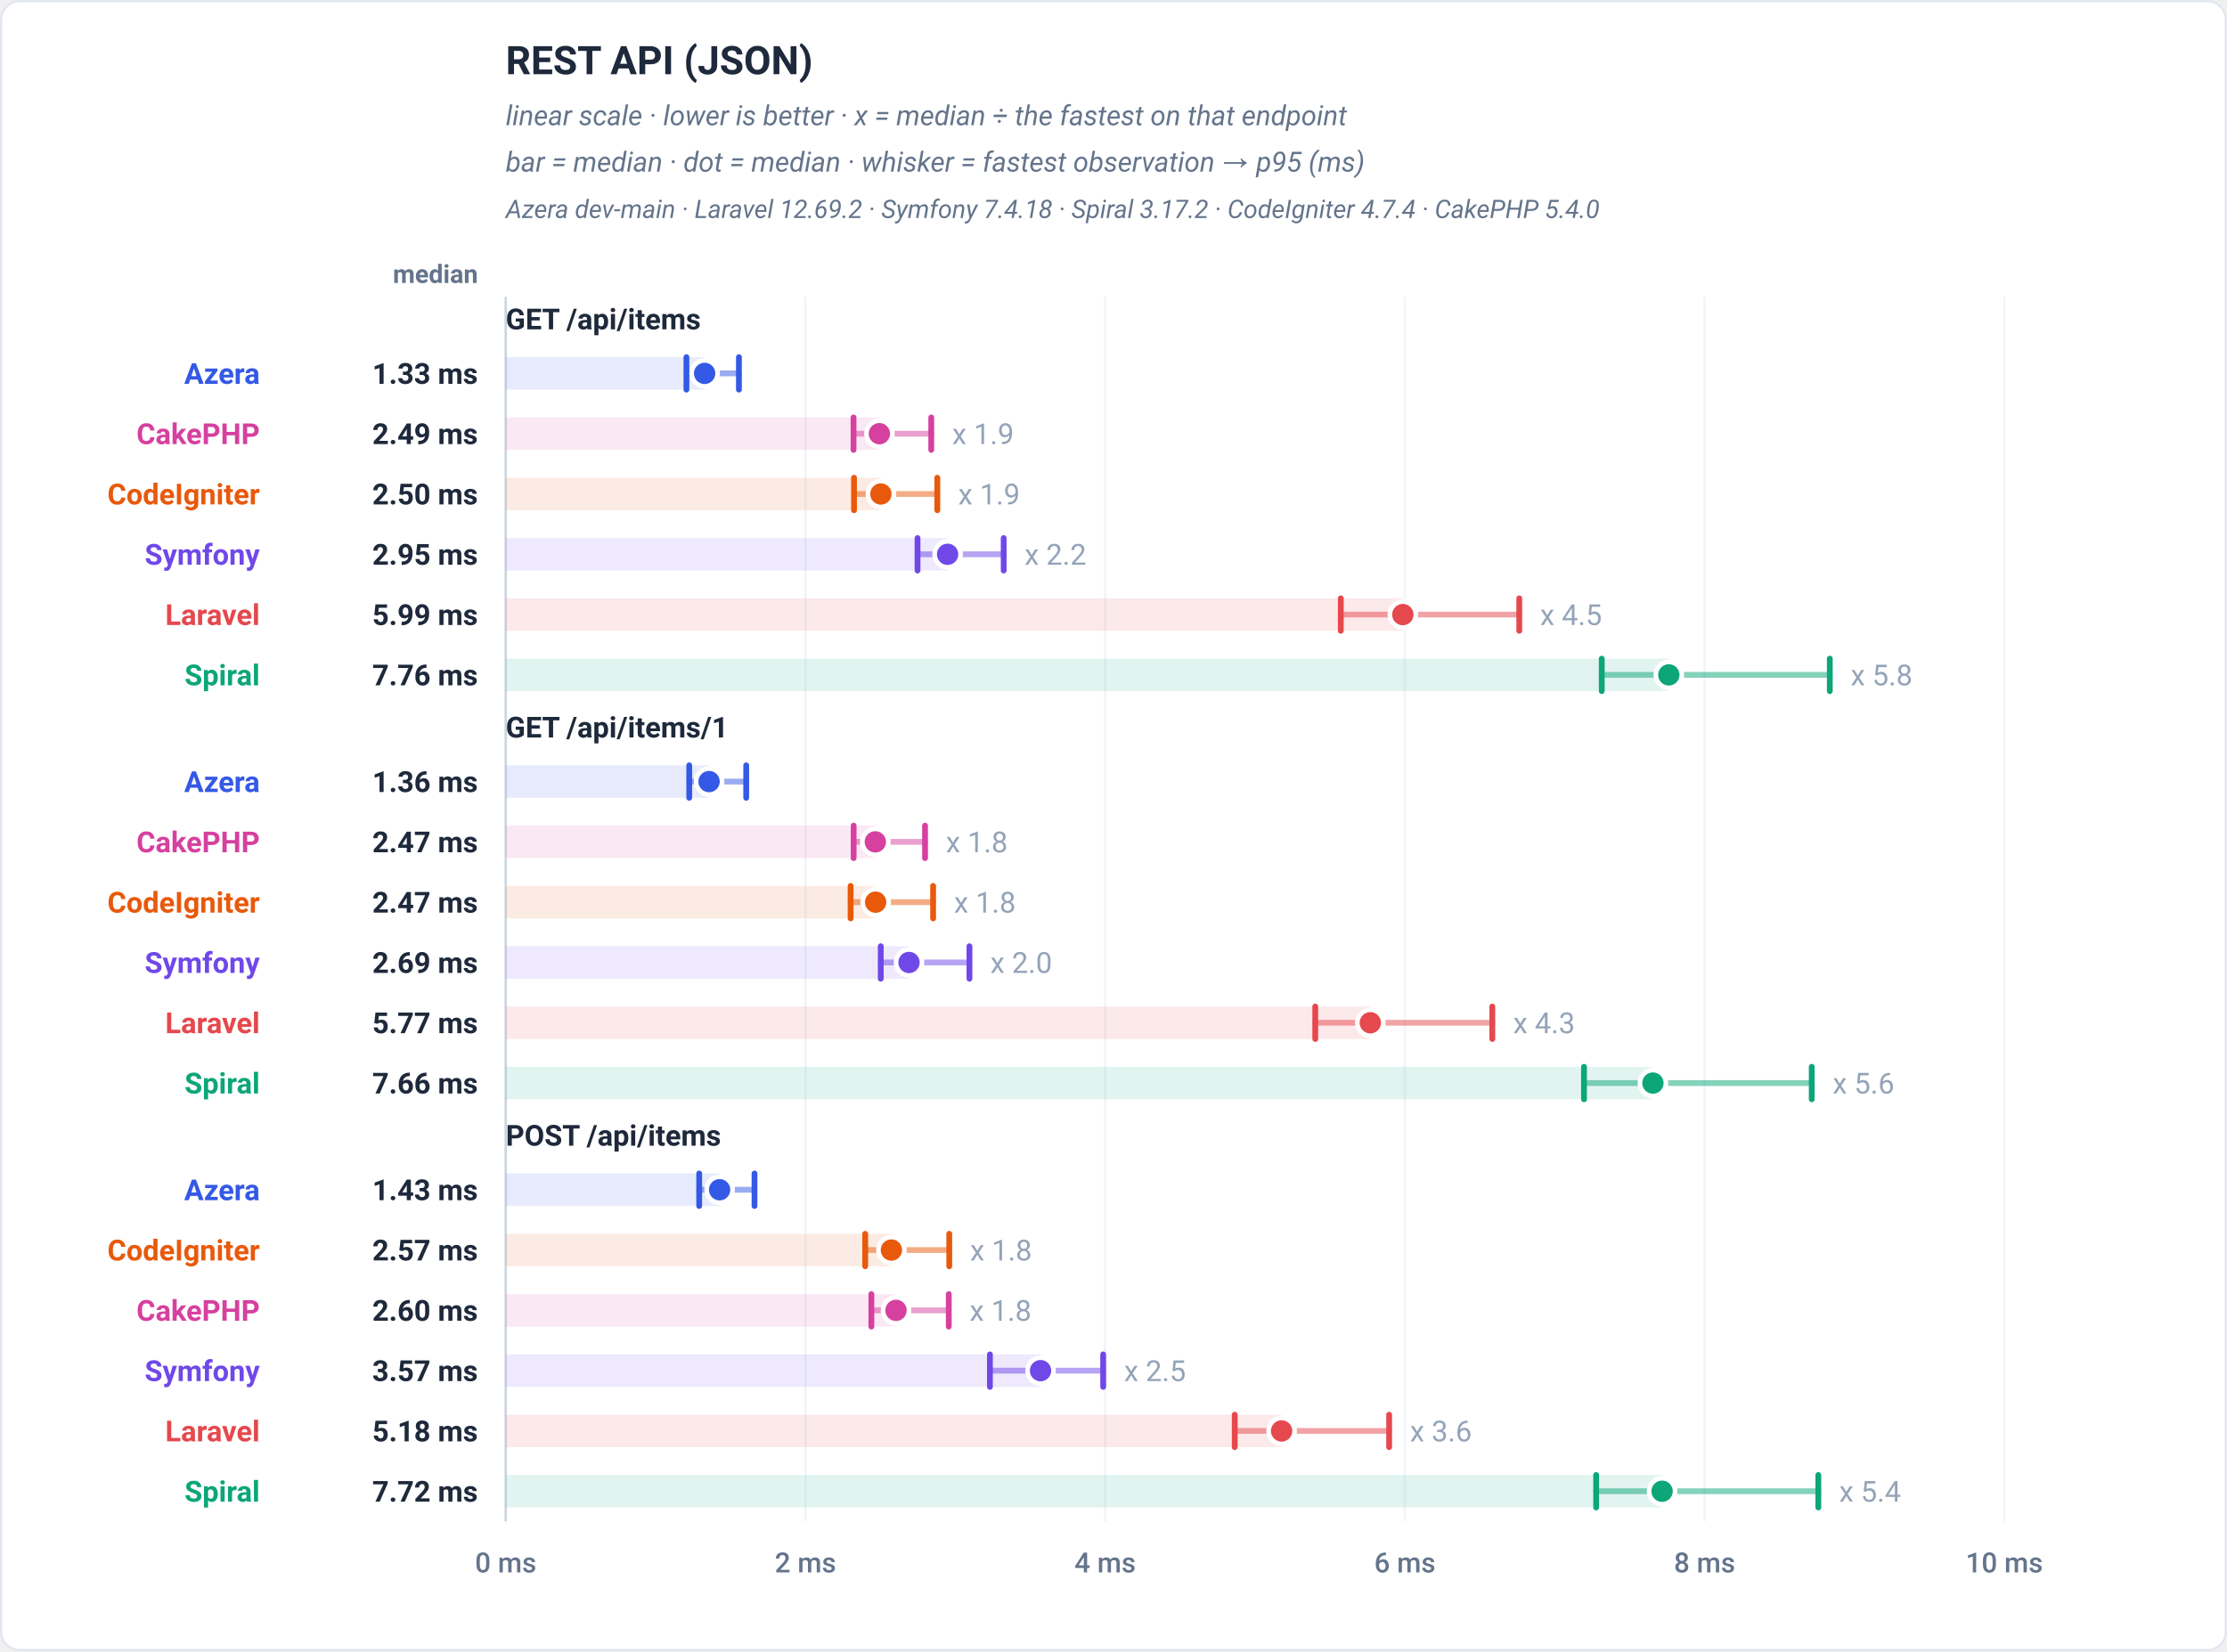
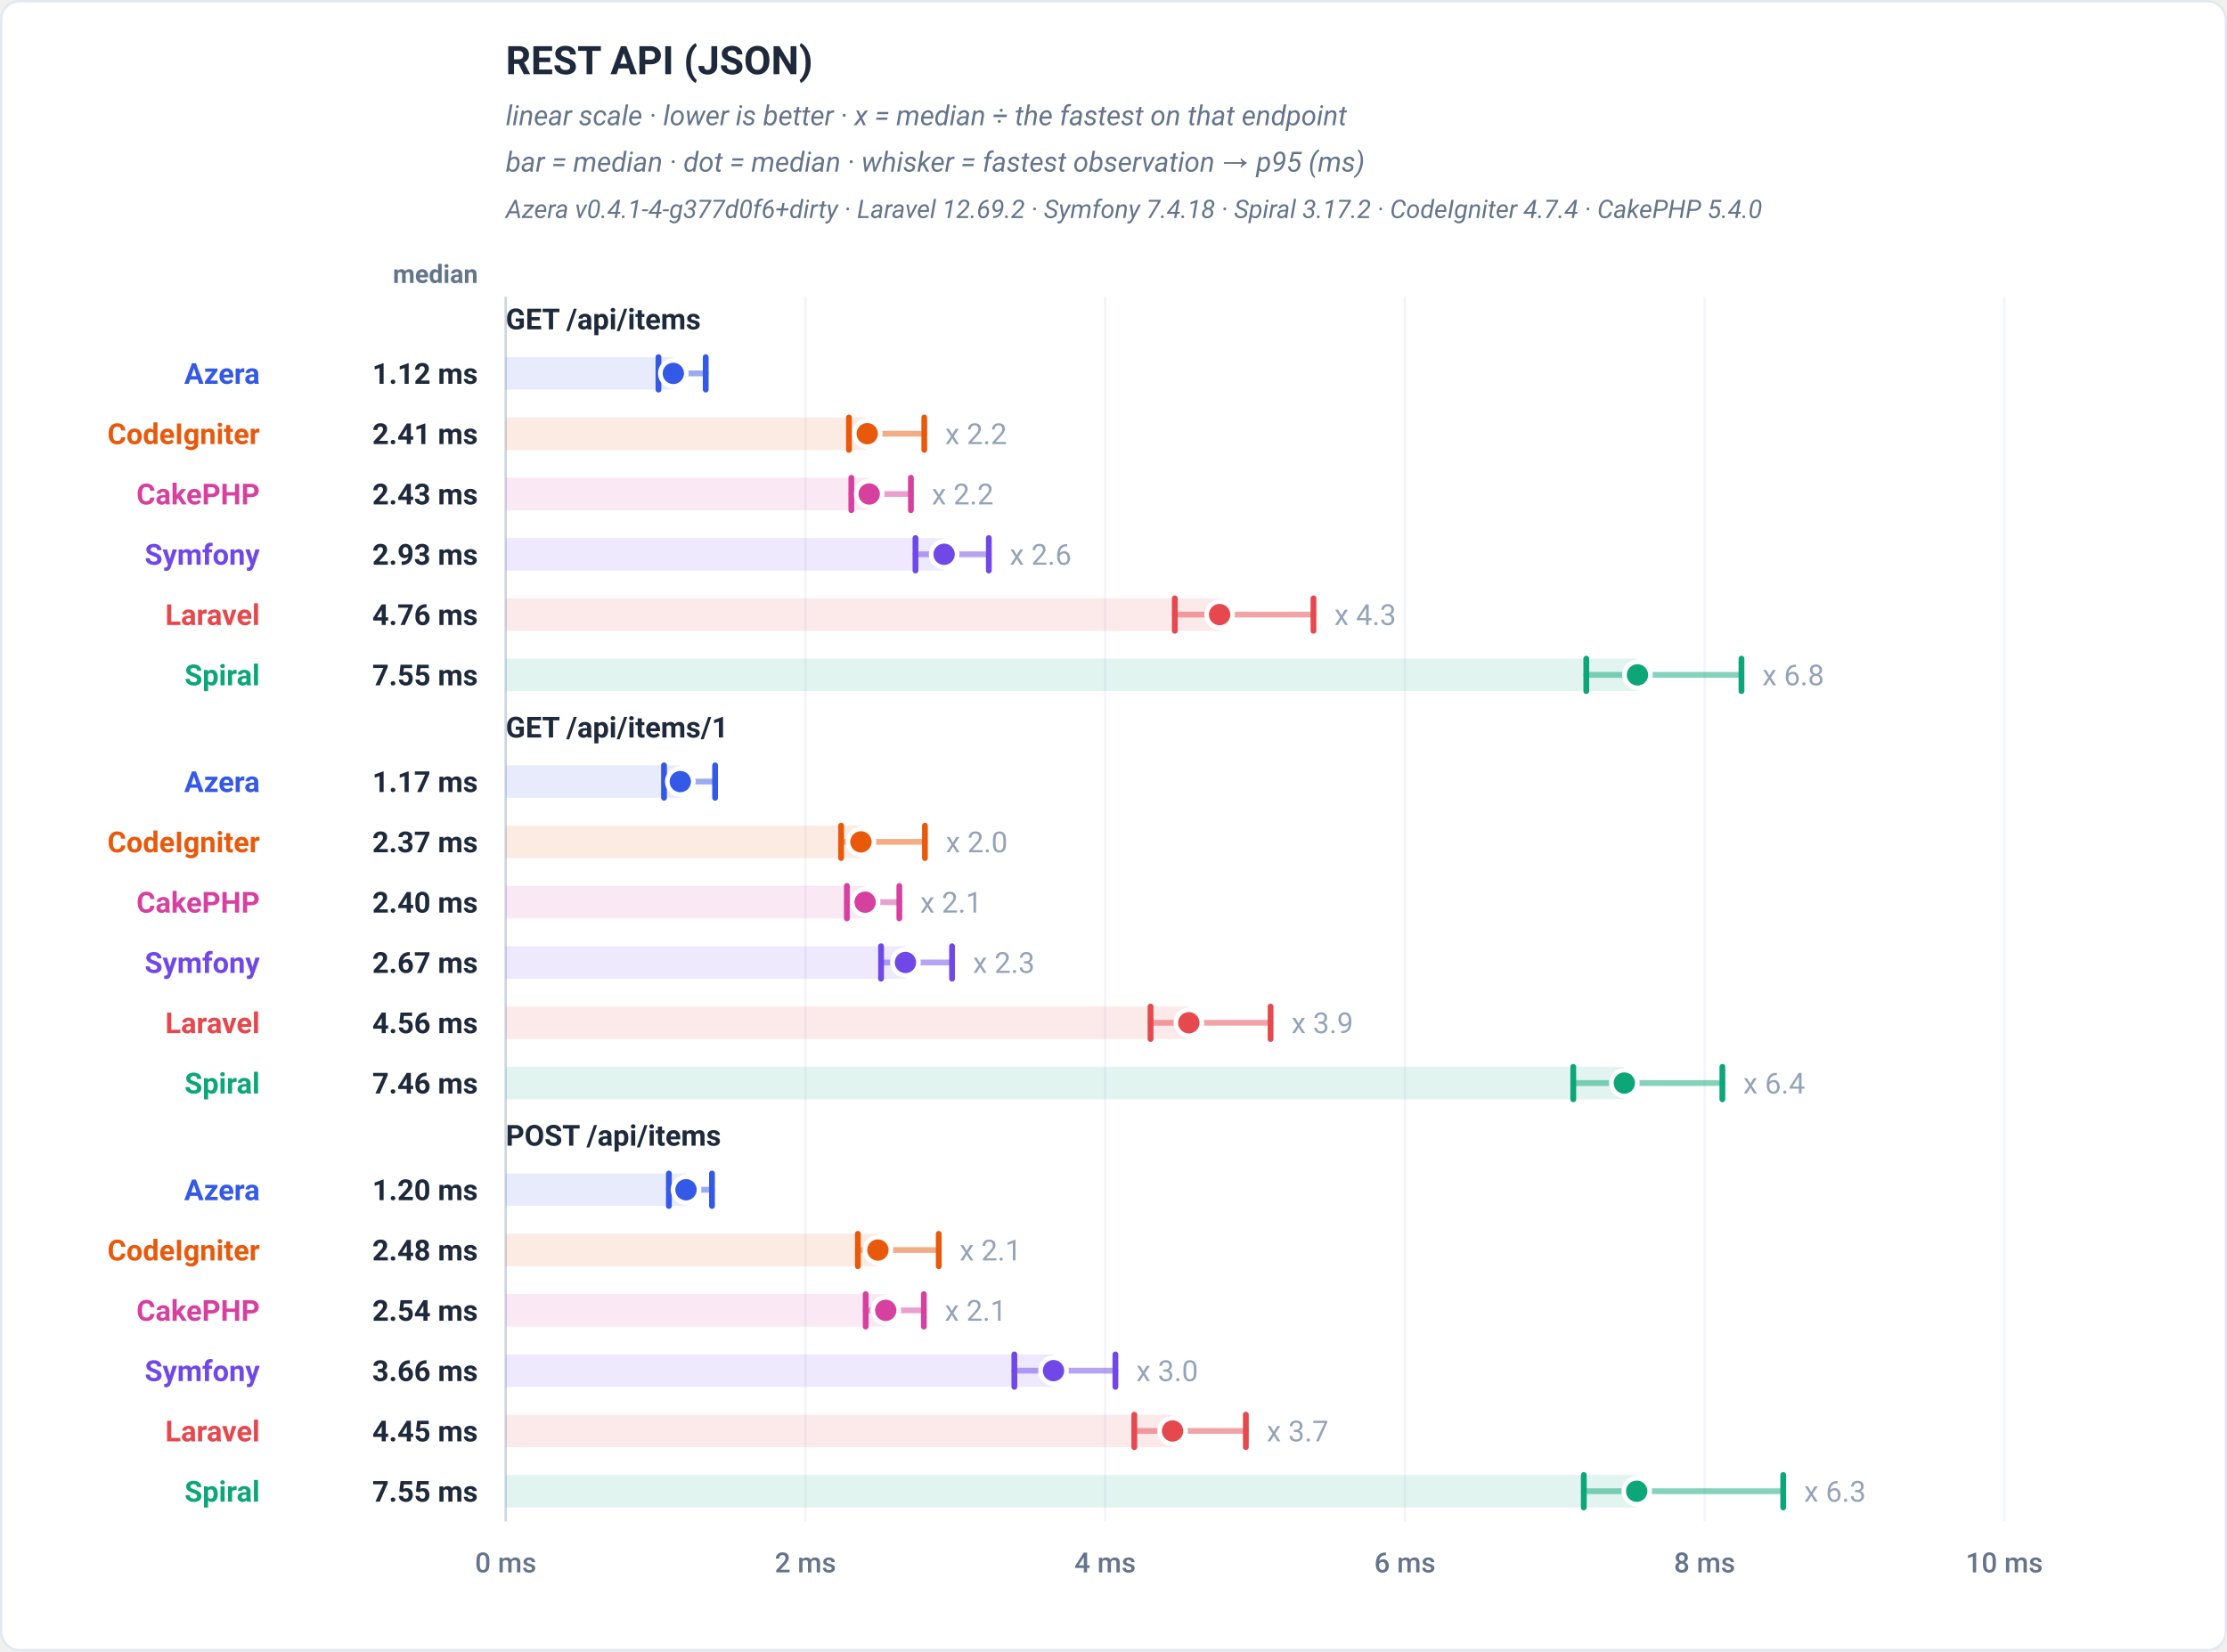
<svg xmlns="http://www.w3.org/2000/svg" viewBox="0 0 960 712" width="960" height="712" role="img" font-family="-apple-system,BlinkMacSystemFont,'Segoe UI',Roboto,Helvetica,Arial,sans-serif">
  <rect x="0.5" y="0.5" width="959" height="711" rx="8" fill="#ffffff" stroke="#e2e8f0" />
  <text x="218" y="32" font-family="-apple-system,BlinkMacSystemFont,'Segoe UI',Roboto,Helvetica,Arial,sans-serif" font-size="17" font-weight="700" fill="#1e293b" text-anchor="start">REST API (JSON)</text>
  <text x="218" y="54" font-family="-apple-system,BlinkMacSystemFont,'Segoe UI',Roboto,Helvetica,Arial,sans-serif" font-size="12" font-weight="400" fill="#64748b" text-anchor="start" font-style="italic">linear scale · lower is better · x = median ÷ the fastest on that endpoint</text>
  <text x="218" y="74" font-family="-apple-system,BlinkMacSystemFont,'Segoe UI',Roboto,Helvetica,Arial,sans-serif" font-size="12" font-weight="400" fill="#64748b" text-anchor="start" font-style="italic">bar = median · dot = median · whisker = fastest observation → p95 (ms)</text>
-   <text x="218" y="94" font-family="-apple-system,BlinkMacSystemFont,'Segoe UI',Roboto,Helvetica,Arial,sans-serif" font-size="11" font-weight="400" fill="#64748b" text-anchor="start" font-style="italic">Azera dev-main · Laravel 12.69.2 · Symfony 7.4.18 · Spiral 3.17.2 · CodeIgniter 4.7.4 · CakePHP 5.4.0</text>
+   <text x="218" y="94" font-family="-apple-system,BlinkMacSystemFont,'Segoe UI',Roboto,Helvetica,Arial,sans-serif" font-size="11" font-weight="400" fill="#64748b" text-anchor="start" font-style="italic">Azera v0.4.1-4-g377d0f6+dirty · Laravel 12.69.2 · Symfony 7.4.18 · Spiral 3.17.2 · CodeIgniter 4.7.4 · CakePHP 5.4.0</text>
  <text x="206" y="122" font-family="-apple-system,BlinkMacSystemFont,'Segoe UI',Roboto,Helvetica,Arial,sans-serif" font-size="11" font-weight="600" fill="#64748b" text-anchor="end">median</text>
  <line x1="218" y1="128" x2="218" y2="656" stroke="#f1f5f9" stroke-width="1" />
  <text x="218" y="678" font-family="-apple-system,BlinkMacSystemFont,'Segoe UI',Roboto,Helvetica,Arial,sans-serif" font-size="12" font-weight="500" fill="#64748b" text-anchor="middle">0 ms</text>
  <line x1="347.2" y1="128" x2="347.2" y2="656" stroke="#f1f5f9" stroke-width="1" />
  <text x="347.2" y="678" font-family="-apple-system,BlinkMacSystemFont,'Segoe UI',Roboto,Helvetica,Arial,sans-serif" font-size="12" font-weight="500" fill="#64748b" text-anchor="middle">2 ms</text>
  <line x1="476.4" y1="128" x2="476.4" y2="656" stroke="#f1f5f9" stroke-width="1" />
  <text x="476.4" y="678" font-family="-apple-system,BlinkMacSystemFont,'Segoe UI',Roboto,Helvetica,Arial,sans-serif" font-size="12" font-weight="500" fill="#64748b" text-anchor="middle">4 ms</text>
  <line x1="605.6" y1="128" x2="605.6" y2="656" stroke="#f1f5f9" stroke-width="1" />
  <text x="605.6" y="678" font-family="-apple-system,BlinkMacSystemFont,'Segoe UI',Roboto,Helvetica,Arial,sans-serif" font-size="12" font-weight="500" fill="#64748b" text-anchor="middle">6 ms</text>
  <line x1="734.8" y1="128" x2="734.8" y2="656" stroke="#f1f5f9" stroke-width="1" />
  <text x="734.8" y="678" font-family="-apple-system,BlinkMacSystemFont,'Segoe UI',Roboto,Helvetica,Arial,sans-serif" font-size="12" font-weight="500" fill="#64748b" text-anchor="middle">8 ms</text>
  <line x1="864" y1="128" x2="864" y2="656" stroke="#f1f5f9" stroke-width="1" />
  <text x="864" y="678" font-family="-apple-system,BlinkMacSystemFont,'Segoe UI',Roboto,Helvetica,Arial,sans-serif" font-size="12" font-weight="500" fill="#64748b" text-anchor="middle">10 ms</text>
  <line x1="218" y1="128" x2="218" y2="656" stroke="#cbd5e1" stroke-width="1" />
  <text x="218" y="142" font-family="-apple-system,BlinkMacSystemFont,'Segoe UI',Roboto,Helvetica,Arial,sans-serif" font-size="12.5" font-weight="700" fill="#1e293b" text-anchor="start">GET /api/items</text>
-   <rect x="218" y="154" width="85.74" height="14" fill="#3459e6" fill-opacity="0.12" />
-   <line x1="295.9" y1="161" x2="318.53" y2="161" stroke="#3459e6" stroke-width="2.5" stroke-linecap="round" opacity="0.5" />
-   <line x1="295.9" y1="154" x2="295.9" y2="168" stroke="#3459e6" stroke-width="2.5" stroke-linecap="round" />
-   <line x1="318.53" y1="154" x2="318.53" y2="168" stroke="#3459e6" stroke-width="2.5" stroke-linecap="round" />
-   <circle cx="303.74" cy="161" r="5.6" fill="#3459e6" stroke="#ffffff" stroke-width="2" />
+   <rect x="218" y="154" width="72.25" height="14" fill="#3459e6" fill-opacity="0.12" />
+   <line x1="283.85" y1="161" x2="304.22" y2="161" stroke="#3459e6" stroke-width="2.5" stroke-linecap="round" opacity="0.5" />
+   <line x1="283.85" y1="154" x2="283.85" y2="168" stroke="#3459e6" stroke-width="2.5" stroke-linecap="round" />
+   <line x1="304.22" y1="154" x2="304.22" y2="168" stroke="#3459e6" stroke-width="2.5" stroke-linecap="round" />
+   <circle cx="290.25" cy="161" r="5.6" fill="#3459e6" stroke="#ffffff" stroke-width="2" />
  <text x="112" y="165.5" font-family="-apple-system,BlinkMacSystemFont,'Segoe UI',Roboto,Helvetica,Arial,sans-serif" font-size="12.5" font-weight="700" fill="#3459e6" text-anchor="end">Azera</text>
-   <text x="206" y="165.5" font-family="-apple-system,BlinkMacSystemFont,'Segoe UI',Roboto,Helvetica,Arial,sans-serif" font-size="12.5" font-weight="700" fill="#1e293b" text-anchor="end">1.33 ms</text>
-   <rect x="218" y="180" width="161.08" height="14" fill="#d6409f" fill-opacity="0.12" />
-   <line x1="367.93" y1="187" x2="401.44" y2="187" stroke="#d6409f" stroke-width="2.5" stroke-linecap="round" opacity="0.5" />
-   <line x1="367.93" y1="180" x2="367.93" y2="194" stroke="#d6409f" stroke-width="2.5" stroke-linecap="round" />
-   <line x1="401.44" y1="180" x2="401.44" y2="194" stroke="#d6409f" stroke-width="2.5" stroke-linecap="round" />
-   <circle cx="379.08" cy="187" r="5.6" fill="#d6409f" stroke="#ffffff" stroke-width="2" />
-   <text x="410.44" y="191.5" font-family="-apple-system,BlinkMacSystemFont,'Segoe UI',Roboto,Helvetica,Arial,sans-serif" font-size="12.5" font-weight="400" fill="#94a3b8" text-anchor="start" stroke="#ffffff" stroke-width="3" paint-order="stroke" stroke-linejoin="round">x 1.9</text>
-   <text x="112" y="191.5" font-family="-apple-system,BlinkMacSystemFont,'Segoe UI',Roboto,Helvetica,Arial,sans-serif" font-size="12.5" font-weight="700" fill="#d6409f" text-anchor="end">CakePHP</text>
-   <text x="206" y="191.5" font-family="-apple-system,BlinkMacSystemFont,'Segoe UI',Roboto,Helvetica,Arial,sans-serif" font-size="12.5" font-weight="700" fill="#1e293b" text-anchor="end">2.49 ms</text>
-   <rect x="218" y="206" width="161.73" height="14" fill="#e8590c" fill-opacity="0.12" />
-   <line x1="368.14" y1="213" x2="404.05" y2="213" stroke="#e8590c" stroke-width="2.5" stroke-linecap="round" opacity="0.5" />
-   <line x1="368.14" y1="206" x2="368.14" y2="220" stroke="#e8590c" stroke-width="2.5" stroke-linecap="round" />
-   <line x1="404.05" y1="206" x2="404.05" y2="220" stroke="#e8590c" stroke-width="2.5" stroke-linecap="round" />
-   <circle cx="379.73" cy="213" r="5.6" fill="#e8590c" stroke="#ffffff" stroke-width="2" />
-   <text x="413.05" y="217.5" font-family="-apple-system,BlinkMacSystemFont,'Segoe UI',Roboto,Helvetica,Arial,sans-serif" font-size="12.5" font-weight="400" fill="#94a3b8" text-anchor="start" stroke="#ffffff" stroke-width="3" paint-order="stroke" stroke-linejoin="round">x 1.9</text>
-   <text x="112" y="217.5" font-family="-apple-system,BlinkMacSystemFont,'Segoe UI',Roboto,Helvetica,Arial,sans-serif" font-size="12.5" font-weight="700" fill="#e8590c" text-anchor="end">CodeIgniter</text>
-   <text x="206" y="217.5" font-family="-apple-system,BlinkMacSystemFont,'Segoe UI',Roboto,Helvetica,Arial,sans-serif" font-size="12.5" font-weight="700" fill="#1e293b" text-anchor="end">2.50 ms</text>
-   <rect x="218" y="232" width="190.48" height="14" fill="#7048e8" fill-opacity="0.12" />
-   <line x1="395.52" y1="239" x2="432.66" y2="239" stroke="#7048e8" stroke-width="2.5" stroke-linecap="round" opacity="0.5" />
-   <line x1="395.52" y1="232" x2="395.52" y2="246" stroke="#7048e8" stroke-width="2.5" stroke-linecap="round" />
-   <line x1="432.66" y1="232" x2="432.66" y2="246" stroke="#7048e8" stroke-width="2.5" stroke-linecap="round" />
-   <circle cx="408.48" cy="239" r="5.6" fill="#7048e8" stroke="#ffffff" stroke-width="2" />
-   <text x="441.66" y="243.5" font-family="-apple-system,BlinkMacSystemFont,'Segoe UI',Roboto,Helvetica,Arial,sans-serif" font-size="12.5" font-weight="400" fill="#94a3b8" text-anchor="start" stroke="#ffffff" stroke-width="3" paint-order="stroke" stroke-linejoin="round">x 2.2</text>
+   <text x="206" y="165.5" font-family="-apple-system,BlinkMacSystemFont,'Segoe UI',Roboto,Helvetica,Arial,sans-serif" font-size="12.5" font-weight="700" fill="#1e293b" text-anchor="end">1.12 ms</text>
+   <rect x="218" y="180" width="155.84" height="14" fill="#e8590c" fill-opacity="0.12" />
+   <line x1="365.96" y1="187" x2="398.43" y2="187" stroke="#e8590c" stroke-width="2.5" stroke-linecap="round" opacity="0.5" />
+   <line x1="365.96" y1="180" x2="365.96" y2="194" stroke="#e8590c" stroke-width="2.5" stroke-linecap="round" />
+   <line x1="398.43" y1="180" x2="398.43" y2="194" stroke="#e8590c" stroke-width="2.5" stroke-linecap="round" />
+   <circle cx="373.84" cy="187" r="5.6" fill="#e8590c" stroke="#ffffff" stroke-width="2" />
+   <text x="407.43" y="191.5" font-family="-apple-system,BlinkMacSystemFont,'Segoe UI',Roboto,Helvetica,Arial,sans-serif" font-size="12.5" font-weight="400" fill="#94a3b8" text-anchor="start" stroke="#ffffff" stroke-width="3" paint-order="stroke" stroke-linejoin="round">x 2.2</text>
+   <text x="112" y="191.5" font-family="-apple-system,BlinkMacSystemFont,'Segoe UI',Roboto,Helvetica,Arial,sans-serif" font-size="12.5" font-weight="700" fill="#e8590c" text-anchor="end">CodeIgniter</text>
+   <text x="206" y="191.5" font-family="-apple-system,BlinkMacSystemFont,'Segoe UI',Roboto,Helvetica,Arial,sans-serif" font-size="12.5" font-weight="700" fill="#1e293b" text-anchor="end">2.41 ms</text>
+   <rect x="218" y="206" width="156.68" height="14" fill="#d6409f" fill-opacity="0.12" />
+   <line x1="366.99" y1="213" x2="392.67" y2="213" stroke="#d6409f" stroke-width="2.5" stroke-linecap="round" opacity="0.5" />
+   <line x1="366.99" y1="206" x2="366.99" y2="220" stroke="#d6409f" stroke-width="2.5" stroke-linecap="round" />
+   <line x1="392.67" y1="206" x2="392.67" y2="220" stroke="#d6409f" stroke-width="2.5" stroke-linecap="round" />
+   <circle cx="374.68" cy="213" r="5.6" fill="#d6409f" stroke="#ffffff" stroke-width="2" />
+   <text x="401.67" y="217.5" font-family="-apple-system,BlinkMacSystemFont,'Segoe UI',Roboto,Helvetica,Arial,sans-serif" font-size="12.5" font-weight="400" fill="#94a3b8" text-anchor="start" stroke="#ffffff" stroke-width="3" paint-order="stroke" stroke-linejoin="round">x 2.2</text>
+   <text x="112" y="217.5" font-family="-apple-system,BlinkMacSystemFont,'Segoe UI',Roboto,Helvetica,Arial,sans-serif" font-size="12.5" font-weight="700" fill="#d6409f" text-anchor="end">CakePHP</text>
+   <text x="206" y="217.5" font-family="-apple-system,BlinkMacSystemFont,'Segoe UI',Roboto,Helvetica,Arial,sans-serif" font-size="12.5" font-weight="700" fill="#1e293b" text-anchor="end">2.43 ms</text>
+   <rect x="218" y="232" width="188.98" height="14" fill="#7048e8" fill-opacity="0.12" />
+   <line x1="394.64" y1="239" x2="426.25" y2="239" stroke="#7048e8" stroke-width="2.5" stroke-linecap="round" opacity="0.5" />
+   <line x1="394.64" y1="232" x2="394.64" y2="246" stroke="#7048e8" stroke-width="2.5" stroke-linecap="round" />
+   <line x1="426.25" y1="232" x2="426.25" y2="246" stroke="#7048e8" stroke-width="2.5" stroke-linecap="round" />
+   <circle cx="406.98" cy="239" r="5.6" fill="#7048e8" stroke="#ffffff" stroke-width="2" />
+   <text x="435.25" y="243.5" font-family="-apple-system,BlinkMacSystemFont,'Segoe UI',Roboto,Helvetica,Arial,sans-serif" font-size="12.5" font-weight="400" fill="#94a3b8" text-anchor="start" stroke="#ffffff" stroke-width="3" paint-order="stroke" stroke-linejoin="round">x 2.6</text>
  <text x="112" y="243.5" font-family="-apple-system,BlinkMacSystemFont,'Segoe UI',Roboto,Helvetica,Arial,sans-serif" font-size="12.5" font-weight="700" fill="#7048e8" text-anchor="end">Symfony</text>
-   <text x="206" y="243.5" font-family="-apple-system,BlinkMacSystemFont,'Segoe UI',Roboto,Helvetica,Arial,sans-serif" font-size="12.5" font-weight="700" fill="#1e293b" text-anchor="end">2.95 ms</text>
-   <rect x="218" y="258" width="386.72" height="14" fill="#e5484d" fill-opacity="0.12" />
-   <line x1="577.98" y1="265" x2="654.91" y2="265" stroke="#e5484d" stroke-width="2.5" stroke-linecap="round" opacity="0.5" />
-   <line x1="577.98" y1="258" x2="577.98" y2="272" stroke="#e5484d" stroke-width="2.5" stroke-linecap="round" />
-   <line x1="654.91" y1="258" x2="654.91" y2="272" stroke="#e5484d" stroke-width="2.5" stroke-linecap="round" />
-   <circle cx="604.72" cy="265" r="5.6" fill="#e5484d" stroke="#ffffff" stroke-width="2" />
-   <text x="663.91" y="269.5" font-family="-apple-system,BlinkMacSystemFont,'Segoe UI',Roboto,Helvetica,Arial,sans-serif" font-size="12.5" font-weight="400" fill="#94a3b8" text-anchor="start" stroke="#ffffff" stroke-width="3" paint-order="stroke" stroke-linejoin="round">x 4.5</text>
+   <text x="206" y="243.5" font-family="-apple-system,BlinkMacSystemFont,'Segoe UI',Roboto,Helvetica,Arial,sans-serif" font-size="12.5" font-weight="700" fill="#1e293b" text-anchor="end">2.93 ms</text>
+   <rect x="218" y="258" width="307.73" height="14" fill="#e5484d" fill-opacity="0.12" />
+   <line x1="506.43" y1="265" x2="566.2" y2="265" stroke="#e5484d" stroke-width="2.5" stroke-linecap="round" opacity="0.5" />
+   <line x1="506.43" y1="258" x2="506.43" y2="272" stroke="#e5484d" stroke-width="2.5" stroke-linecap="round" />
+   <line x1="566.2" y1="258" x2="566.2" y2="272" stroke="#e5484d" stroke-width="2.5" stroke-linecap="round" />
+   <circle cx="525.73" cy="265" r="5.6" fill="#e5484d" stroke="#ffffff" stroke-width="2" />
+   <text x="575.2" y="269.5" font-family="-apple-system,BlinkMacSystemFont,'Segoe UI',Roboto,Helvetica,Arial,sans-serif" font-size="12.5" font-weight="400" fill="#94a3b8" text-anchor="start" stroke="#ffffff" stroke-width="3" paint-order="stroke" stroke-linejoin="round">x 4.3</text>
  <text x="112" y="269.5" font-family="-apple-system,BlinkMacSystemFont,'Segoe UI',Roboto,Helvetica,Arial,sans-serif" font-size="12.5" font-weight="700" fill="#e5484d" text-anchor="end">Laravel</text>
-   <text x="206" y="269.5" font-family="-apple-system,BlinkMacSystemFont,'Segoe UI',Roboto,Helvetica,Arial,sans-serif" font-size="12.5" font-weight="700" fill="#1e293b" text-anchor="end">5.99 ms</text>
-   <rect x="218" y="284" width="501.39" height="14" fill="#0ca678" fill-opacity="0.12" />
-   <line x1="690.47" y1="291" x2="788.78" y2="291" stroke="#0ca678" stroke-width="2.5" stroke-linecap="round" opacity="0.5" />
-   <line x1="690.47" y1="284" x2="690.47" y2="298" stroke="#0ca678" stroke-width="2.5" stroke-linecap="round" />
-   <line x1="788.78" y1="284" x2="788.78" y2="298" stroke="#0ca678" stroke-width="2.5" stroke-linecap="round" />
-   <circle cx="719.39" cy="291" r="5.6" fill="#0ca678" stroke="#ffffff" stroke-width="2" />
-   <text x="797.78" y="295.5" font-family="-apple-system,BlinkMacSystemFont,'Segoe UI',Roboto,Helvetica,Arial,sans-serif" font-size="12.5" font-weight="400" fill="#94a3b8" text-anchor="start" stroke="#ffffff" stroke-width="3" paint-order="stroke" stroke-linejoin="round">x 5.8</text>
+   <text x="206" y="269.5" font-family="-apple-system,BlinkMacSystemFont,'Segoe UI',Roboto,Helvetica,Arial,sans-serif" font-size="12.5" font-weight="700" fill="#1e293b" text-anchor="end">4.76 ms</text>
+   <rect x="218" y="284" width="487.87" height="14" fill="#0ca678" fill-opacity="0.12" />
+   <line x1="683.81" y1="291" x2="750.7" y2="291" stroke="#0ca678" stroke-width="2.5" stroke-linecap="round" opacity="0.5" />
+   <line x1="683.81" y1="284" x2="683.81" y2="298" stroke="#0ca678" stroke-width="2.5" stroke-linecap="round" />
+   <line x1="750.7" y1="284" x2="750.7" y2="298" stroke="#0ca678" stroke-width="2.5" stroke-linecap="round" />
+   <circle cx="705.87" cy="291" r="5.6" fill="#0ca678" stroke="#ffffff" stroke-width="2" />
+   <text x="759.7" y="295.5" font-family="-apple-system,BlinkMacSystemFont,'Segoe UI',Roboto,Helvetica,Arial,sans-serif" font-size="12.5" font-weight="400" fill="#94a3b8" text-anchor="start" stroke="#ffffff" stroke-width="3" paint-order="stroke" stroke-linejoin="round">x 6.8</text>
  <text x="112" y="295.5" font-family="-apple-system,BlinkMacSystemFont,'Segoe UI',Roboto,Helvetica,Arial,sans-serif" font-size="12.5" font-weight="700" fill="#0ca678" text-anchor="end">Spiral</text>
-   <text x="206" y="295.5" font-family="-apple-system,BlinkMacSystemFont,'Segoe UI',Roboto,Helvetica,Arial,sans-serif" font-size="12.5" font-weight="700" fill="#1e293b" text-anchor="end">7.76 ms</text>
+   <text x="206" y="295.5" font-family="-apple-system,BlinkMacSystemFont,'Segoe UI',Roboto,Helvetica,Arial,sans-serif" font-size="12.5" font-weight="700" fill="#1e293b" text-anchor="end">7.55 ms</text>
  <text x="218" y="318" font-family="-apple-system,BlinkMacSystemFont,'Segoe UI',Roboto,Helvetica,Arial,sans-serif" font-size="12.5" font-weight="700" fill="#1e293b" text-anchor="start">GET /api/items/1</text>
-   <rect x="218" y="330" width="87.66" height="14" fill="#3459e6" fill-opacity="0.12" />
-   <line x1="297.11" y1="337" x2="321.67" y2="337" stroke="#3459e6" stroke-width="2.5" stroke-linecap="round" opacity="0.5" />
-   <line x1="297.11" y1="330" x2="297.11" y2="344" stroke="#3459e6" stroke-width="2.5" stroke-linecap="round" />
-   <line x1="321.67" y1="330" x2="321.67" y2="344" stroke="#3459e6" stroke-width="2.5" stroke-linecap="round" />
-   <circle cx="305.66" cy="337" r="5.6" fill="#3459e6" stroke="#ffffff" stroke-width="2" />
+   <rect x="218" y="330" width="75.26" height="14" fill="#3459e6" fill-opacity="0.12" />
+   <line x1="286.23" y1="337" x2="308.27" y2="337" stroke="#3459e6" stroke-width="2.5" stroke-linecap="round" opacity="0.5" />
+   <line x1="286.23" y1="330" x2="286.23" y2="344" stroke="#3459e6" stroke-width="2.5" stroke-linecap="round" />
+   <line x1="308.27" y1="330" x2="308.27" y2="344" stroke="#3459e6" stroke-width="2.5" stroke-linecap="round" />
+   <circle cx="293.26" cy="337" r="5.6" fill="#3459e6" stroke="#ffffff" stroke-width="2" />
  <text x="112" y="341.5" font-family="-apple-system,BlinkMacSystemFont,'Segoe UI',Roboto,Helvetica,Arial,sans-serif" font-size="12.5" font-weight="700" fill="#3459e6" text-anchor="end">Azera</text>
-   <text x="206" y="341.5" font-family="-apple-system,BlinkMacSystemFont,'Segoe UI',Roboto,Helvetica,Arial,sans-serif" font-size="12.5" font-weight="700" fill="#1e293b" text-anchor="end">1.36 ms</text>
-   <rect x="218" y="356" width="159.32" height="14" fill="#d6409f" fill-opacity="0.12" />
-   <line x1="367.98" y1="363" x2="398.76" y2="363" stroke="#d6409f" stroke-width="2.5" stroke-linecap="round" opacity="0.5" />
-   <line x1="367.98" y1="356" x2="367.98" y2="370" stroke="#d6409f" stroke-width="2.5" stroke-linecap="round" />
-   <line x1="398.76" y1="356" x2="398.76" y2="370" stroke="#d6409f" stroke-width="2.5" stroke-linecap="round" />
-   <circle cx="377.32" cy="363" r="5.6" fill="#d6409f" stroke="#ffffff" stroke-width="2" />
-   <text x="407.76" y="367.5" font-family="-apple-system,BlinkMacSystemFont,'Segoe UI',Roboto,Helvetica,Arial,sans-serif" font-size="12.5" font-weight="400" fill="#94a3b8" text-anchor="start" stroke="#ffffff" stroke-width="3" paint-order="stroke" stroke-linejoin="round">x 1.8</text>
-   <text x="112" y="367.5" font-family="-apple-system,BlinkMacSystemFont,'Segoe UI',Roboto,Helvetica,Arial,sans-serif" font-size="12.5" font-weight="700" fill="#d6409f" text-anchor="end">CakePHP</text>
-   <text x="206" y="367.5" font-family="-apple-system,BlinkMacSystemFont,'Segoe UI',Roboto,Helvetica,Arial,sans-serif" font-size="12.5" font-weight="700" fill="#1e293b" text-anchor="end">2.47 ms</text>
-   <rect x="218" y="382" width="159.46" height="14" fill="#e8590c" fill-opacity="0.12" />
-   <line x1="366.67" y1="389" x2="402.24" y2="389" stroke="#e8590c" stroke-width="2.5" stroke-linecap="round" opacity="0.5" />
-   <line x1="366.67" y1="382" x2="366.67" y2="396" stroke="#e8590c" stroke-width="2.5" stroke-linecap="round" />
-   <line x1="402.24" y1="382" x2="402.24" y2="396" stroke="#e8590c" stroke-width="2.5" stroke-linecap="round" />
-   <circle cx="377.46" cy="389" r="5.6" fill="#e8590c" stroke="#ffffff" stroke-width="2" />
-   <text x="411.24" y="393.5" font-family="-apple-system,BlinkMacSystemFont,'Segoe UI',Roboto,Helvetica,Arial,sans-serif" font-size="12.5" font-weight="400" fill="#94a3b8" text-anchor="start" stroke="#ffffff" stroke-width="3" paint-order="stroke" stroke-linejoin="round">x 1.8</text>
-   <text x="112" y="393.5" font-family="-apple-system,BlinkMacSystemFont,'Segoe UI',Roboto,Helvetica,Arial,sans-serif" font-size="12.5" font-weight="700" fill="#e8590c" text-anchor="end">CodeIgniter</text>
-   <text x="206" y="393.5" font-family="-apple-system,BlinkMacSystemFont,'Segoe UI',Roboto,Helvetica,Arial,sans-serif" font-size="12.5" font-weight="700" fill="#1e293b" text-anchor="end">2.47 ms</text>
-   <rect x="218" y="408" width="173.85" height="14" fill="#7048e8" fill-opacity="0.12" />
-   <line x1="379.67" y1="415" x2="417.9" y2="415" stroke="#7048e8" stroke-width="2.5" stroke-linecap="round" opacity="0.5" />
-   <line x1="379.67" y1="408" x2="379.67" y2="422" stroke="#7048e8" stroke-width="2.5" stroke-linecap="round" />
-   <line x1="417.9" y1="408" x2="417.9" y2="422" stroke="#7048e8" stroke-width="2.5" stroke-linecap="round" />
-   <circle cx="391.85" cy="415" r="5.6" fill="#7048e8" stroke="#ffffff" stroke-width="2" />
-   <text x="426.9" y="419.5" font-family="-apple-system,BlinkMacSystemFont,'Segoe UI',Roboto,Helvetica,Arial,sans-serif" font-size="12.5" font-weight="400" fill="#94a3b8" text-anchor="start" stroke="#ffffff" stroke-width="3" paint-order="stroke" stroke-linejoin="round">x 2.0</text>
+   <text x="206" y="341.5" font-family="-apple-system,BlinkMacSystemFont,'Segoe UI',Roboto,Helvetica,Arial,sans-serif" font-size="12.5" font-weight="700" fill="#1e293b" text-anchor="end">1.17 ms</text>
+   <rect x="218" y="356" width="153.12" height="14" fill="#e8590c" fill-opacity="0.12" />
+   <line x1="362.58" y1="363" x2="398.71" y2="363" stroke="#e8590c" stroke-width="2.5" stroke-linecap="round" opacity="0.5" />
+   <line x1="362.58" y1="356" x2="362.58" y2="370" stroke="#e8590c" stroke-width="2.5" stroke-linecap="round" />
+   <line x1="398.71" y1="356" x2="398.71" y2="370" stroke="#e8590c" stroke-width="2.5" stroke-linecap="round" />
+   <circle cx="371.12" cy="363" r="5.6" fill="#e8590c" stroke="#ffffff" stroke-width="2" />
+   <text x="407.71" y="367.5" font-family="-apple-system,BlinkMacSystemFont,'Segoe UI',Roboto,Helvetica,Arial,sans-serif" font-size="12.5" font-weight="400" fill="#94a3b8" text-anchor="start" stroke="#ffffff" stroke-width="3" paint-order="stroke" stroke-linejoin="round">x 2.0</text>
+   <text x="112" y="367.5" font-family="-apple-system,BlinkMacSystemFont,'Segoe UI',Roboto,Helvetica,Arial,sans-serif" font-size="12.5" font-weight="700" fill="#e8590c" text-anchor="end">CodeIgniter</text>
+   <text x="206" y="367.5" font-family="-apple-system,BlinkMacSystemFont,'Segoe UI',Roboto,Helvetica,Arial,sans-serif" font-size="12.5" font-weight="700" fill="#1e293b" text-anchor="end">2.37 ms</text>
+   <rect x="218" y="382" width="154.93" height="14" fill="#d6409f" fill-opacity="0.12" />
+   <line x1="365.06" y1="389" x2="387.68" y2="389" stroke="#d6409f" stroke-width="2.5" stroke-linecap="round" opacity="0.5" />
+   <line x1="365.06" y1="382" x2="365.06" y2="396" stroke="#d6409f" stroke-width="2.5" stroke-linecap="round" />
+   <line x1="387.68" y1="382" x2="387.68" y2="396" stroke="#d6409f" stroke-width="2.5" stroke-linecap="round" />
+   <circle cx="372.93" cy="389" r="5.6" fill="#d6409f" stroke="#ffffff" stroke-width="2" />
+   <text x="396.68" y="393.5" font-family="-apple-system,BlinkMacSystemFont,'Segoe UI',Roboto,Helvetica,Arial,sans-serif" font-size="12.5" font-weight="400" fill="#94a3b8" text-anchor="start" stroke="#ffffff" stroke-width="3" paint-order="stroke" stroke-linejoin="round">x 2.1</text>
+   <text x="112" y="393.5" font-family="-apple-system,BlinkMacSystemFont,'Segoe UI',Roboto,Helvetica,Arial,sans-serif" font-size="12.5" font-weight="700" fill="#d6409f" text-anchor="end">CakePHP</text>
+   <text x="206" y="393.5" font-family="-apple-system,BlinkMacSystemFont,'Segoe UI',Roboto,Helvetica,Arial,sans-serif" font-size="12.5" font-weight="700" fill="#1e293b" text-anchor="end">2.40 ms</text>
+   <rect x="218" y="408" width="172.31" height="14" fill="#7048e8" fill-opacity="0.12" />
+   <line x1="379.8" y1="415" x2="410.4" y2="415" stroke="#7048e8" stroke-width="2.5" stroke-linecap="round" opacity="0.5" />
+   <line x1="379.8" y1="408" x2="379.8" y2="422" stroke="#7048e8" stroke-width="2.5" stroke-linecap="round" />
+   <line x1="410.4" y1="408" x2="410.4" y2="422" stroke="#7048e8" stroke-width="2.5" stroke-linecap="round" />
+   <circle cx="390.31" cy="415" r="5.6" fill="#7048e8" stroke="#ffffff" stroke-width="2" />
+   <text x="419.4" y="419.5" font-family="-apple-system,BlinkMacSystemFont,'Segoe UI',Roboto,Helvetica,Arial,sans-serif" font-size="12.5" font-weight="400" fill="#94a3b8" text-anchor="start" stroke="#ffffff" stroke-width="3" paint-order="stroke" stroke-linejoin="round">x 2.3</text>
  <text x="112" y="419.5" font-family="-apple-system,BlinkMacSystemFont,'Segoe UI',Roboto,Helvetica,Arial,sans-serif" font-size="12.5" font-weight="700" fill="#7048e8" text-anchor="end">Symfony</text>
-   <text x="206" y="419.5" font-family="-apple-system,BlinkMacSystemFont,'Segoe UI',Roboto,Helvetica,Arial,sans-serif" font-size="12.5" font-weight="700" fill="#1e293b" text-anchor="end">2.69 ms</text>
-   <rect x="218" y="434" width="372.71" height="14" fill="#e5484d" fill-opacity="0.12" />
-   <line x1="566.97" y1="441" x2="643.3" y2="441" stroke="#e5484d" stroke-width="2.5" stroke-linecap="round" opacity="0.5" />
-   <line x1="566.97" y1="434" x2="566.97" y2="448" stroke="#e5484d" stroke-width="2.5" stroke-linecap="round" />
-   <line x1="643.3" y1="434" x2="643.3" y2="448" stroke="#e5484d" stroke-width="2.5" stroke-linecap="round" />
-   <circle cx="590.71" cy="441" r="5.6" fill="#e5484d" stroke="#ffffff" stroke-width="2" />
-   <text x="652.3" y="445.5" font-family="-apple-system,BlinkMacSystemFont,'Segoe UI',Roboto,Helvetica,Arial,sans-serif" font-size="12.5" font-weight="400" fill="#94a3b8" text-anchor="start" stroke="#ffffff" stroke-width="3" paint-order="stroke" stroke-linejoin="round">x 4.3</text>
+   <text x="206" y="419.5" font-family="-apple-system,BlinkMacSystemFont,'Segoe UI',Roboto,Helvetica,Arial,sans-serif" font-size="12.5" font-weight="700" fill="#1e293b" text-anchor="end">2.67 ms</text>
+   <rect x="218" y="434" width="294.47" height="14" fill="#e5484d" fill-opacity="0.12" />
+   <line x1="495.97" y1="441" x2="547.71" y2="441" stroke="#e5484d" stroke-width="2.5" stroke-linecap="round" opacity="0.5" />
+   <line x1="495.97" y1="434" x2="495.97" y2="448" stroke="#e5484d" stroke-width="2.5" stroke-linecap="round" />
+   <line x1="547.71" y1="434" x2="547.71" y2="448" stroke="#e5484d" stroke-width="2.5" stroke-linecap="round" />
+   <circle cx="512.47" cy="441" r="5.6" fill="#e5484d" stroke="#ffffff" stroke-width="2" />
+   <text x="556.71" y="445.5" font-family="-apple-system,BlinkMacSystemFont,'Segoe UI',Roboto,Helvetica,Arial,sans-serif" font-size="12.5" font-weight="400" fill="#94a3b8" text-anchor="start" stroke="#ffffff" stroke-width="3" paint-order="stroke" stroke-linejoin="round">x 3.9</text>
  <text x="112" y="445.5" font-family="-apple-system,BlinkMacSystemFont,'Segoe UI',Roboto,Helvetica,Arial,sans-serif" font-size="12.5" font-weight="700" fill="#e5484d" text-anchor="end">Laravel</text>
-   <text x="206" y="445.5" font-family="-apple-system,BlinkMacSystemFont,'Segoe UI',Roboto,Helvetica,Arial,sans-serif" font-size="12.5" font-weight="700" fill="#1e293b" text-anchor="end">5.77 ms</text>
-   <rect x="218" y="460" width="494.53" height="14" fill="#0ca678" fill-opacity="0.12" />
-   <line x1="682.82" y1="467" x2="780.99" y2="467" stroke="#0ca678" stroke-width="2.5" stroke-linecap="round" opacity="0.5" />
-   <line x1="682.82" y1="460" x2="682.82" y2="474" stroke="#0ca678" stroke-width="2.5" stroke-linecap="round" />
-   <line x1="780.99" y1="460" x2="780.99" y2="474" stroke="#0ca678" stroke-width="2.5" stroke-linecap="round" />
-   <circle cx="712.53" cy="467" r="5.6" fill="#0ca678" stroke="#ffffff" stroke-width="2" />
-   <text x="789.99" y="471.5" font-family="-apple-system,BlinkMacSystemFont,'Segoe UI',Roboto,Helvetica,Arial,sans-serif" font-size="12.5" font-weight="400" fill="#94a3b8" text-anchor="start" stroke="#ffffff" stroke-width="3" paint-order="stroke" stroke-linejoin="round">x 5.6</text>
+   <text x="206" y="445.5" font-family="-apple-system,BlinkMacSystemFont,'Segoe UI',Roboto,Helvetica,Arial,sans-serif" font-size="12.5" font-weight="700" fill="#1e293b" text-anchor="end">4.56 ms</text>
+   <rect x="218" y="460" width="482.21" height="14" fill="#0ca678" fill-opacity="0.12" />
+   <line x1="678.19" y1="467" x2="742.47" y2="467" stroke="#0ca678" stroke-width="2.5" stroke-linecap="round" opacity="0.5" />
+   <line x1="678.19" y1="460" x2="678.19" y2="474" stroke="#0ca678" stroke-width="2.5" stroke-linecap="round" />
+   <line x1="742.47" y1="460" x2="742.47" y2="474" stroke="#0ca678" stroke-width="2.5" stroke-linecap="round" />
+   <circle cx="700.21" cy="467" r="5.6" fill="#0ca678" stroke="#ffffff" stroke-width="2" />
+   <text x="751.47" y="471.5" font-family="-apple-system,BlinkMacSystemFont,'Segoe UI',Roboto,Helvetica,Arial,sans-serif" font-size="12.5" font-weight="400" fill="#94a3b8" text-anchor="start" stroke="#ffffff" stroke-width="3" paint-order="stroke" stroke-linejoin="round">x 6.4</text>
  <text x="112" y="471.5" font-family="-apple-system,BlinkMacSystemFont,'Segoe UI',Roboto,Helvetica,Arial,sans-serif" font-size="12.5" font-weight="700" fill="#0ca678" text-anchor="end">Spiral</text>
-   <text x="206" y="471.5" font-family="-apple-system,BlinkMacSystemFont,'Segoe UI',Roboto,Helvetica,Arial,sans-serif" font-size="12.5" font-weight="700" fill="#1e293b" text-anchor="end">7.66 ms</text>
+   <text x="206" y="471.5" font-family="-apple-system,BlinkMacSystemFont,'Segoe UI',Roboto,Helvetica,Arial,sans-serif" font-size="12.5" font-weight="700" fill="#1e293b" text-anchor="end">7.46 ms</text>
  <text x="218" y="494" font-family="-apple-system,BlinkMacSystemFont,'Segoe UI',Roboto,Helvetica,Arial,sans-serif" font-size="12.5" font-weight="700" fill="#1e293b" text-anchor="start">POST /api/items</text>
-   <rect x="218" y="506" width="92.2" height="14" fill="#3459e6" fill-opacity="0.12" />
-   <line x1="301.4" y1="513" x2="325.25" y2="513" stroke="#3459e6" stroke-width="2.5" stroke-linecap="round" opacity="0.5" />
-   <line x1="301.4" y1="506" x2="301.4" y2="520" stroke="#3459e6" stroke-width="2.5" stroke-linecap="round" />
-   <line x1="325.25" y1="506" x2="325.25" y2="520" stroke="#3459e6" stroke-width="2.5" stroke-linecap="round" />
-   <circle cx="310.2" cy="513" r="5.6" fill="#3459e6" stroke="#ffffff" stroke-width="2" />
+   <rect x="218" y="506" width="77.72" height="14" fill="#3459e6" fill-opacity="0.12" />
+   <line x1="288.34" y1="513" x2="306.91" y2="513" stroke="#3459e6" stroke-width="2.5" stroke-linecap="round" opacity="0.5" />
+   <line x1="288.34" y1="506" x2="288.34" y2="520" stroke="#3459e6" stroke-width="2.5" stroke-linecap="round" />
+   <line x1="306.91" y1="506" x2="306.91" y2="520" stroke="#3459e6" stroke-width="2.5" stroke-linecap="round" />
+   <circle cx="295.72" cy="513" r="5.6" fill="#3459e6" stroke="#ffffff" stroke-width="2" />
  <text x="112" y="517.5" font-family="-apple-system,BlinkMacSystemFont,'Segoe UI',Roboto,Helvetica,Arial,sans-serif" font-size="12.5" font-weight="700" fill="#3459e6" text-anchor="end">Azera</text>
-   <text x="206" y="517.5" font-family="-apple-system,BlinkMacSystemFont,'Segoe UI',Roboto,Helvetica,Arial,sans-serif" font-size="12.5" font-weight="700" fill="#1e293b" text-anchor="end">1.43 ms</text>
-   <rect x="218" y="532" width="166.26" height="14" fill="#e8590c" fill-opacity="0.12" />
-   <line x1="372.97" y1="539" x2="409.2" y2="539" stroke="#e8590c" stroke-width="2.5" stroke-linecap="round" opacity="0.5" />
-   <line x1="372.97" y1="532" x2="372.97" y2="546" stroke="#e8590c" stroke-width="2.5" stroke-linecap="round" />
-   <line x1="409.2" y1="532" x2="409.2" y2="546" stroke="#e8590c" stroke-width="2.5" stroke-linecap="round" />
-   <circle cx="384.26" cy="539" r="5.6" fill="#e8590c" stroke="#ffffff" stroke-width="2" />
-   <text x="418.2" y="543.5" font-family="-apple-system,BlinkMacSystemFont,'Segoe UI',Roboto,Helvetica,Arial,sans-serif" font-size="12.5" font-weight="400" fill="#94a3b8" text-anchor="start" stroke="#ffffff" stroke-width="3" paint-order="stroke" stroke-linejoin="round">x 1.8</text>
+   <text x="206" y="517.5" font-family="-apple-system,BlinkMacSystemFont,'Segoe UI',Roboto,Helvetica,Arial,sans-serif" font-size="12.5" font-weight="700" fill="#1e293b" text-anchor="end">1.20 ms</text>
+   <rect x="218" y="532" width="160.44" height="14" fill="#e8590c" fill-opacity="0.12" />
+   <line x1="369.8" y1="539" x2="404.67" y2="539" stroke="#e8590c" stroke-width="2.5" stroke-linecap="round" opacity="0.5" />
+   <line x1="369.8" y1="532" x2="369.8" y2="546" stroke="#e8590c" stroke-width="2.5" stroke-linecap="round" />
+   <line x1="404.67" y1="532" x2="404.67" y2="546" stroke="#e8590c" stroke-width="2.5" stroke-linecap="round" />
+   <circle cx="378.44" cy="539" r="5.6" fill="#e8590c" stroke="#ffffff" stroke-width="2" />
+   <text x="413.67" y="543.5" font-family="-apple-system,BlinkMacSystemFont,'Segoe UI',Roboto,Helvetica,Arial,sans-serif" font-size="12.5" font-weight="400" fill="#94a3b8" text-anchor="start" stroke="#ffffff" stroke-width="3" paint-order="stroke" stroke-linejoin="round">x 2.1</text>
  <text x="112" y="543.5" font-family="-apple-system,BlinkMacSystemFont,'Segoe UI',Roboto,Helvetica,Arial,sans-serif" font-size="12.5" font-weight="700" fill="#e8590c" text-anchor="end">CodeIgniter</text>
-   <text x="206" y="543.5" font-family="-apple-system,BlinkMacSystemFont,'Segoe UI',Roboto,Helvetica,Arial,sans-serif" font-size="12.5" font-weight="700" fill="#1e293b" text-anchor="end">2.57 ms</text>
-   <rect x="218" y="558" width="168.24" height="14" fill="#d6409f" fill-opacity="0.12" />
-   <line x1="375.62" y1="565" x2="408.99" y2="565" stroke="#d6409f" stroke-width="2.5" stroke-linecap="round" opacity="0.5" />
-   <line x1="375.62" y1="558" x2="375.62" y2="572" stroke="#d6409f" stroke-width="2.5" stroke-linecap="round" />
-   <line x1="408.99" y1="558" x2="408.99" y2="572" stroke="#d6409f" stroke-width="2.5" stroke-linecap="round" />
-   <circle cx="386.24" cy="565" r="5.6" fill="#d6409f" stroke="#ffffff" stroke-width="2" />
-   <text x="417.99" y="569.5" font-family="-apple-system,BlinkMacSystemFont,'Segoe UI',Roboto,Helvetica,Arial,sans-serif" font-size="12.5" font-weight="400" fill="#94a3b8" text-anchor="start" stroke="#ffffff" stroke-width="3" paint-order="stroke" stroke-linejoin="round">x 1.8</text>
+   <text x="206" y="543.5" font-family="-apple-system,BlinkMacSystemFont,'Segoe UI',Roboto,Helvetica,Arial,sans-serif" font-size="12.5" font-weight="700" fill="#1e293b" text-anchor="end">2.48 ms</text>
+   <rect x="218" y="558" width="163.81" height="14" fill="#d6409f" fill-opacity="0.12" />
+   <line x1="373.18" y1="565" x2="398.25" y2="565" stroke="#d6409f" stroke-width="2.5" stroke-linecap="round" opacity="0.5" />
+   <line x1="373.18" y1="558" x2="373.18" y2="572" stroke="#d6409f" stroke-width="2.5" stroke-linecap="round" />
+   <line x1="398.25" y1="558" x2="398.25" y2="572" stroke="#d6409f" stroke-width="2.5" stroke-linecap="round" />
+   <circle cx="381.81" cy="565" r="5.6" fill="#d6409f" stroke="#ffffff" stroke-width="2" />
+   <text x="407.25" y="569.5" font-family="-apple-system,BlinkMacSystemFont,'Segoe UI',Roboto,Helvetica,Arial,sans-serif" font-size="12.5" font-weight="400" fill="#94a3b8" text-anchor="start" stroke="#ffffff" stroke-width="3" paint-order="stroke" stroke-linejoin="round">x 2.1</text>
  <text x="112" y="569.5" font-family="-apple-system,BlinkMacSystemFont,'Segoe UI',Roboto,Helvetica,Arial,sans-serif" font-size="12.5" font-weight="700" fill="#d6409f" text-anchor="end">CakePHP</text>
-   <text x="206" y="569.5" font-family="-apple-system,BlinkMacSystemFont,'Segoe UI',Roboto,Helvetica,Arial,sans-serif" font-size="12.5" font-weight="700" fill="#1e293b" text-anchor="end">2.60 ms</text>
-   <rect x="218" y="584" width="230.55" height="14" fill="#7048e8" fill-opacity="0.12" />
-   <line x1="426.73" y1="591" x2="475.55" y2="591" stroke="#7048e8" stroke-width="2.5" stroke-linecap="round" opacity="0.5" />
-   <line x1="426.73" y1="584" x2="426.73" y2="598" stroke="#7048e8" stroke-width="2.5" stroke-linecap="round" />
-   <line x1="475.55" y1="584" x2="475.55" y2="598" stroke="#7048e8" stroke-width="2.5" stroke-linecap="round" />
-   <circle cx="448.55" cy="591" r="5.6" fill="#7048e8" stroke="#ffffff" stroke-width="2" />
-   <text x="484.55" y="595.5" font-family="-apple-system,BlinkMacSystemFont,'Segoe UI',Roboto,Helvetica,Arial,sans-serif" font-size="12.5" font-weight="400" fill="#94a3b8" text-anchor="start" stroke="#ffffff" stroke-width="3" paint-order="stroke" stroke-linejoin="round">x 2.5</text>
+   <text x="206" y="569.5" font-family="-apple-system,BlinkMacSystemFont,'Segoe UI',Roboto,Helvetica,Arial,sans-serif" font-size="12.5" font-weight="700" fill="#1e293b" text-anchor="end">2.54 ms</text>
+   <rect x="218" y="584" width="236.14" height="14" fill="#7048e8" fill-opacity="0.12" />
+   <line x1="437.26" y1="591" x2="480.82" y2="591" stroke="#7048e8" stroke-width="2.5" stroke-linecap="round" opacity="0.5" />
+   <line x1="437.26" y1="584" x2="437.26" y2="598" stroke="#7048e8" stroke-width="2.5" stroke-linecap="round" />
+   <line x1="480.82" y1="584" x2="480.82" y2="598" stroke="#7048e8" stroke-width="2.5" stroke-linecap="round" />
+   <circle cx="454.14" cy="591" r="5.6" fill="#7048e8" stroke="#ffffff" stroke-width="2" />
+   <text x="489.82" y="595.5" font-family="-apple-system,BlinkMacSystemFont,'Segoe UI',Roboto,Helvetica,Arial,sans-serif" font-size="12.5" font-weight="400" fill="#94a3b8" text-anchor="start" stroke="#ffffff" stroke-width="3" paint-order="stroke" stroke-linejoin="round">x 3.0</text>
  <text x="112" y="595.5" font-family="-apple-system,BlinkMacSystemFont,'Segoe UI',Roboto,Helvetica,Arial,sans-serif" font-size="12.5" font-weight="700" fill="#7048e8" text-anchor="end">Symfony</text>
-   <text x="206" y="595.5" font-family="-apple-system,BlinkMacSystemFont,'Segoe UI',Roboto,Helvetica,Arial,sans-serif" font-size="12.5" font-weight="700" fill="#1e293b" text-anchor="end">3.57 ms</text>
-   <rect x="218" y="610" width="334.46" height="14" fill="#e5484d" fill-opacity="0.12" />
-   <line x1="532.26" y1="617" x2="598.82" y2="617" stroke="#e5484d" stroke-width="2.5" stroke-linecap="round" opacity="0.5" />
-   <line x1="532.26" y1="610" x2="532.26" y2="624" stroke="#e5484d" stroke-width="2.5" stroke-linecap="round" />
-   <line x1="598.82" y1="610" x2="598.82" y2="624" stroke="#e5484d" stroke-width="2.5" stroke-linecap="round" />
-   <circle cx="552.46" cy="617" r="5.6" fill="#e5484d" stroke="#ffffff" stroke-width="2" />
-   <text x="607.82" y="621.5" font-family="-apple-system,BlinkMacSystemFont,'Segoe UI',Roboto,Helvetica,Arial,sans-serif" font-size="12.5" font-weight="400" fill="#94a3b8" text-anchor="start" stroke="#ffffff" stroke-width="3" paint-order="stroke" stroke-linejoin="round">x 3.6</text>
+   <text x="206" y="595.5" font-family="-apple-system,BlinkMacSystemFont,'Segoe UI',Roboto,Helvetica,Arial,sans-serif" font-size="12.5" font-weight="700" fill="#1e293b" text-anchor="end">3.66 ms</text>
+   <rect x="218" y="610" width="287.46" height="14" fill="#e5484d" fill-opacity="0.12" />
+   <line x1="488.96" y1="617" x2="537.06" y2="617" stroke="#e5484d" stroke-width="2.5" stroke-linecap="round" opacity="0.5" />
+   <line x1="488.96" y1="610" x2="488.96" y2="624" stroke="#e5484d" stroke-width="2.5" stroke-linecap="round" />
+   <line x1="537.06" y1="610" x2="537.06" y2="624" stroke="#e5484d" stroke-width="2.5" stroke-linecap="round" />
+   <circle cx="505.46" cy="617" r="5.6" fill="#e5484d" stroke="#ffffff" stroke-width="2" />
+   <text x="546.06" y="621.5" font-family="-apple-system,BlinkMacSystemFont,'Segoe UI',Roboto,Helvetica,Arial,sans-serif" font-size="12.5" font-weight="400" fill="#94a3b8" text-anchor="start" stroke="#ffffff" stroke-width="3" paint-order="stroke" stroke-linejoin="round">x 3.7</text>
  <text x="112" y="621.5" font-family="-apple-system,BlinkMacSystemFont,'Segoe UI',Roboto,Helvetica,Arial,sans-serif" font-size="12.5" font-weight="700" fill="#e5484d" text-anchor="end">Laravel</text>
-   <text x="206" y="621.5" font-family="-apple-system,BlinkMacSystemFont,'Segoe UI',Roboto,Helvetica,Arial,sans-serif" font-size="12.5" font-weight="700" fill="#1e293b" text-anchor="end">5.18 ms</text>
-   <rect x="218" y="636" width="498.48" height="14" fill="#0ca678" fill-opacity="0.12" />
-   <line x1="688.06" y1="643" x2="783.83" y2="643" stroke="#0ca678" stroke-width="2.5" stroke-linecap="round" opacity="0.5" />
-   <line x1="688.06" y1="636" x2="688.06" y2="650" stroke="#0ca678" stroke-width="2.5" stroke-linecap="round" />
-   <line x1="783.83" y1="636" x2="783.83" y2="650" stroke="#0ca678" stroke-width="2.5" stroke-linecap="round" />
-   <circle cx="716.48" cy="643" r="5.6" fill="#0ca678" stroke="#ffffff" stroke-width="2" />
-   <text x="792.83" y="647.5" font-family="-apple-system,BlinkMacSystemFont,'Segoe UI',Roboto,Helvetica,Arial,sans-serif" font-size="12.5" font-weight="400" fill="#94a3b8" text-anchor="start" stroke="#ffffff" stroke-width="3" paint-order="stroke" stroke-linejoin="round">x 5.4</text>
+   <text x="206" y="621.5" font-family="-apple-system,BlinkMacSystemFont,'Segoe UI',Roboto,Helvetica,Arial,sans-serif" font-size="12.5" font-weight="700" fill="#1e293b" text-anchor="end">4.45 ms</text>
+   <rect x="218" y="636" width="487.54" height="14" fill="#0ca678" fill-opacity="0.12" />
+   <line x1="682.73" y1="643" x2="768.7" y2="643" stroke="#0ca678" stroke-width="2.5" stroke-linecap="round" opacity="0.5" />
+   <line x1="682.73" y1="636" x2="682.73" y2="650" stroke="#0ca678" stroke-width="2.5" stroke-linecap="round" />
+   <line x1="768.7" y1="636" x2="768.7" y2="650" stroke="#0ca678" stroke-width="2.5" stroke-linecap="round" />
+   <circle cx="705.54" cy="643" r="5.6" fill="#0ca678" stroke="#ffffff" stroke-width="2" />
+   <text x="777.7" y="647.5" font-family="-apple-system,BlinkMacSystemFont,'Segoe UI',Roboto,Helvetica,Arial,sans-serif" font-size="12.5" font-weight="400" fill="#94a3b8" text-anchor="start" stroke="#ffffff" stroke-width="3" paint-order="stroke" stroke-linejoin="round">x 6.3</text>
  <text x="112" y="647.5" font-family="-apple-system,BlinkMacSystemFont,'Segoe UI',Roboto,Helvetica,Arial,sans-serif" font-size="12.5" font-weight="700" fill="#0ca678" text-anchor="end">Spiral</text>
-   <text x="206" y="647.5" font-family="-apple-system,BlinkMacSystemFont,'Segoe UI',Roboto,Helvetica,Arial,sans-serif" font-size="12.5" font-weight="700" fill="#1e293b" text-anchor="end">7.72 ms</text>
+   <text x="206" y="647.5" font-family="-apple-system,BlinkMacSystemFont,'Segoe UI',Roboto,Helvetica,Arial,sans-serif" font-size="12.5" font-weight="700" fill="#1e293b" text-anchor="end">7.55 ms</text>
</svg>
